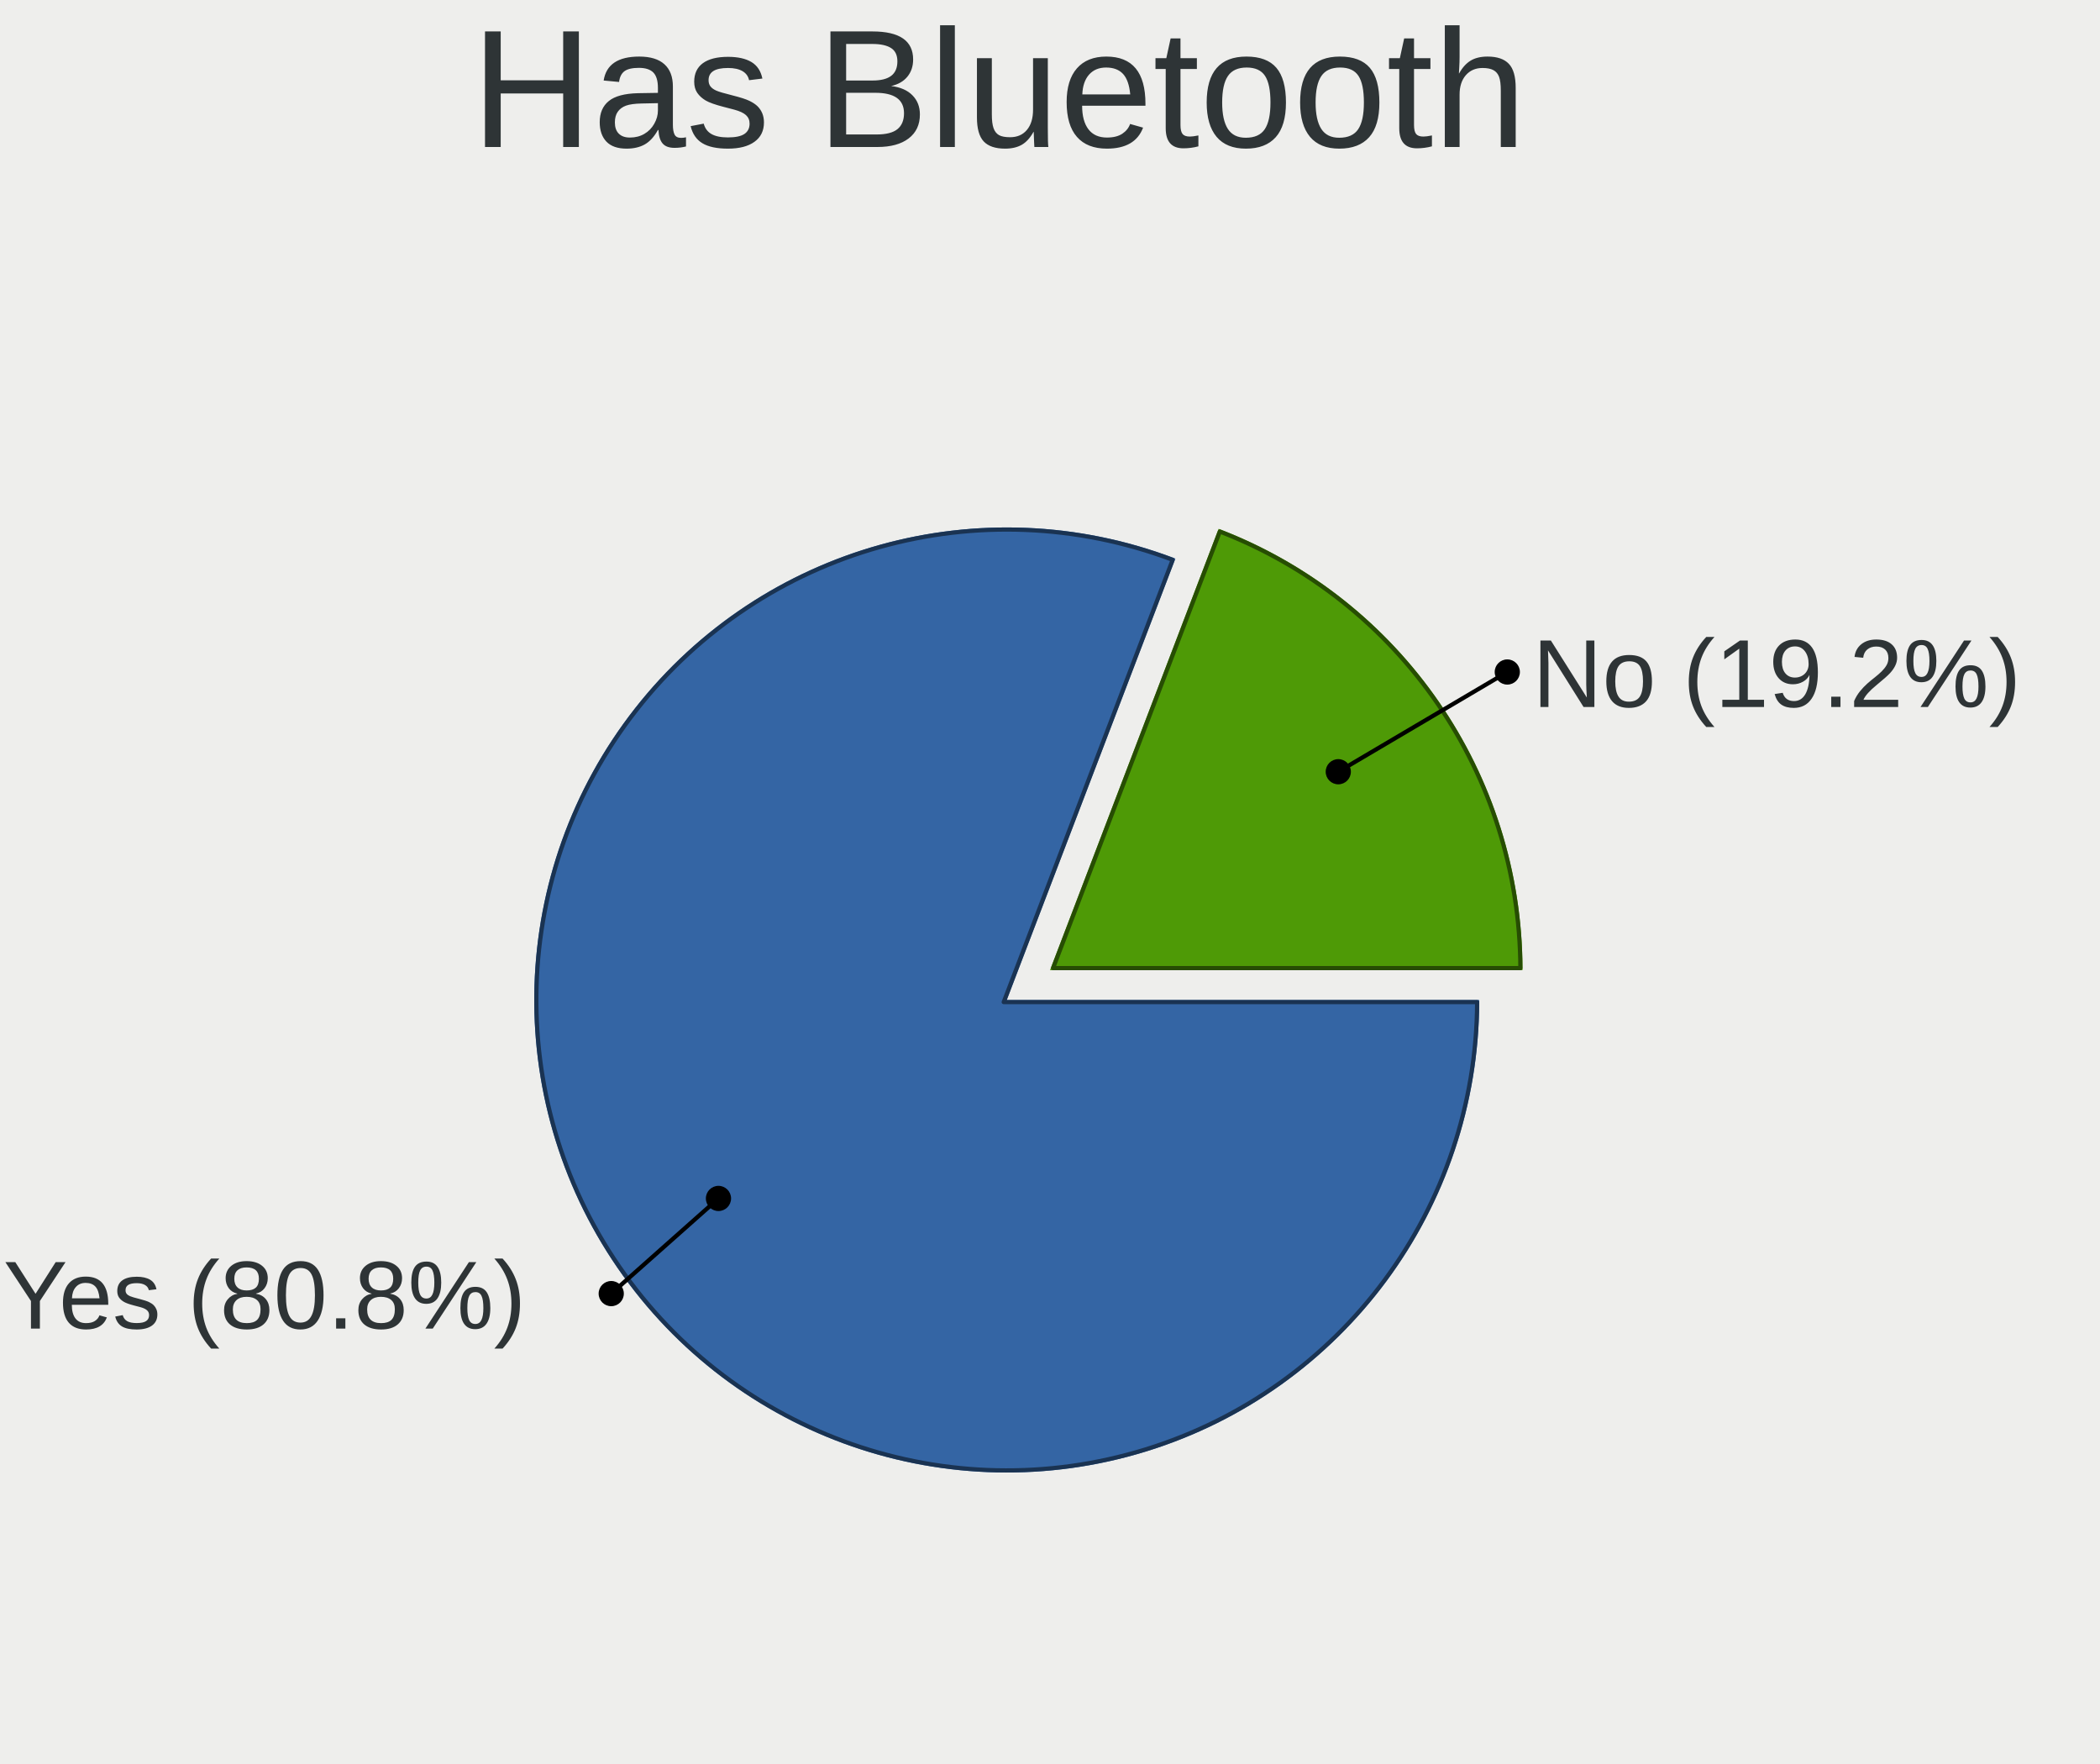
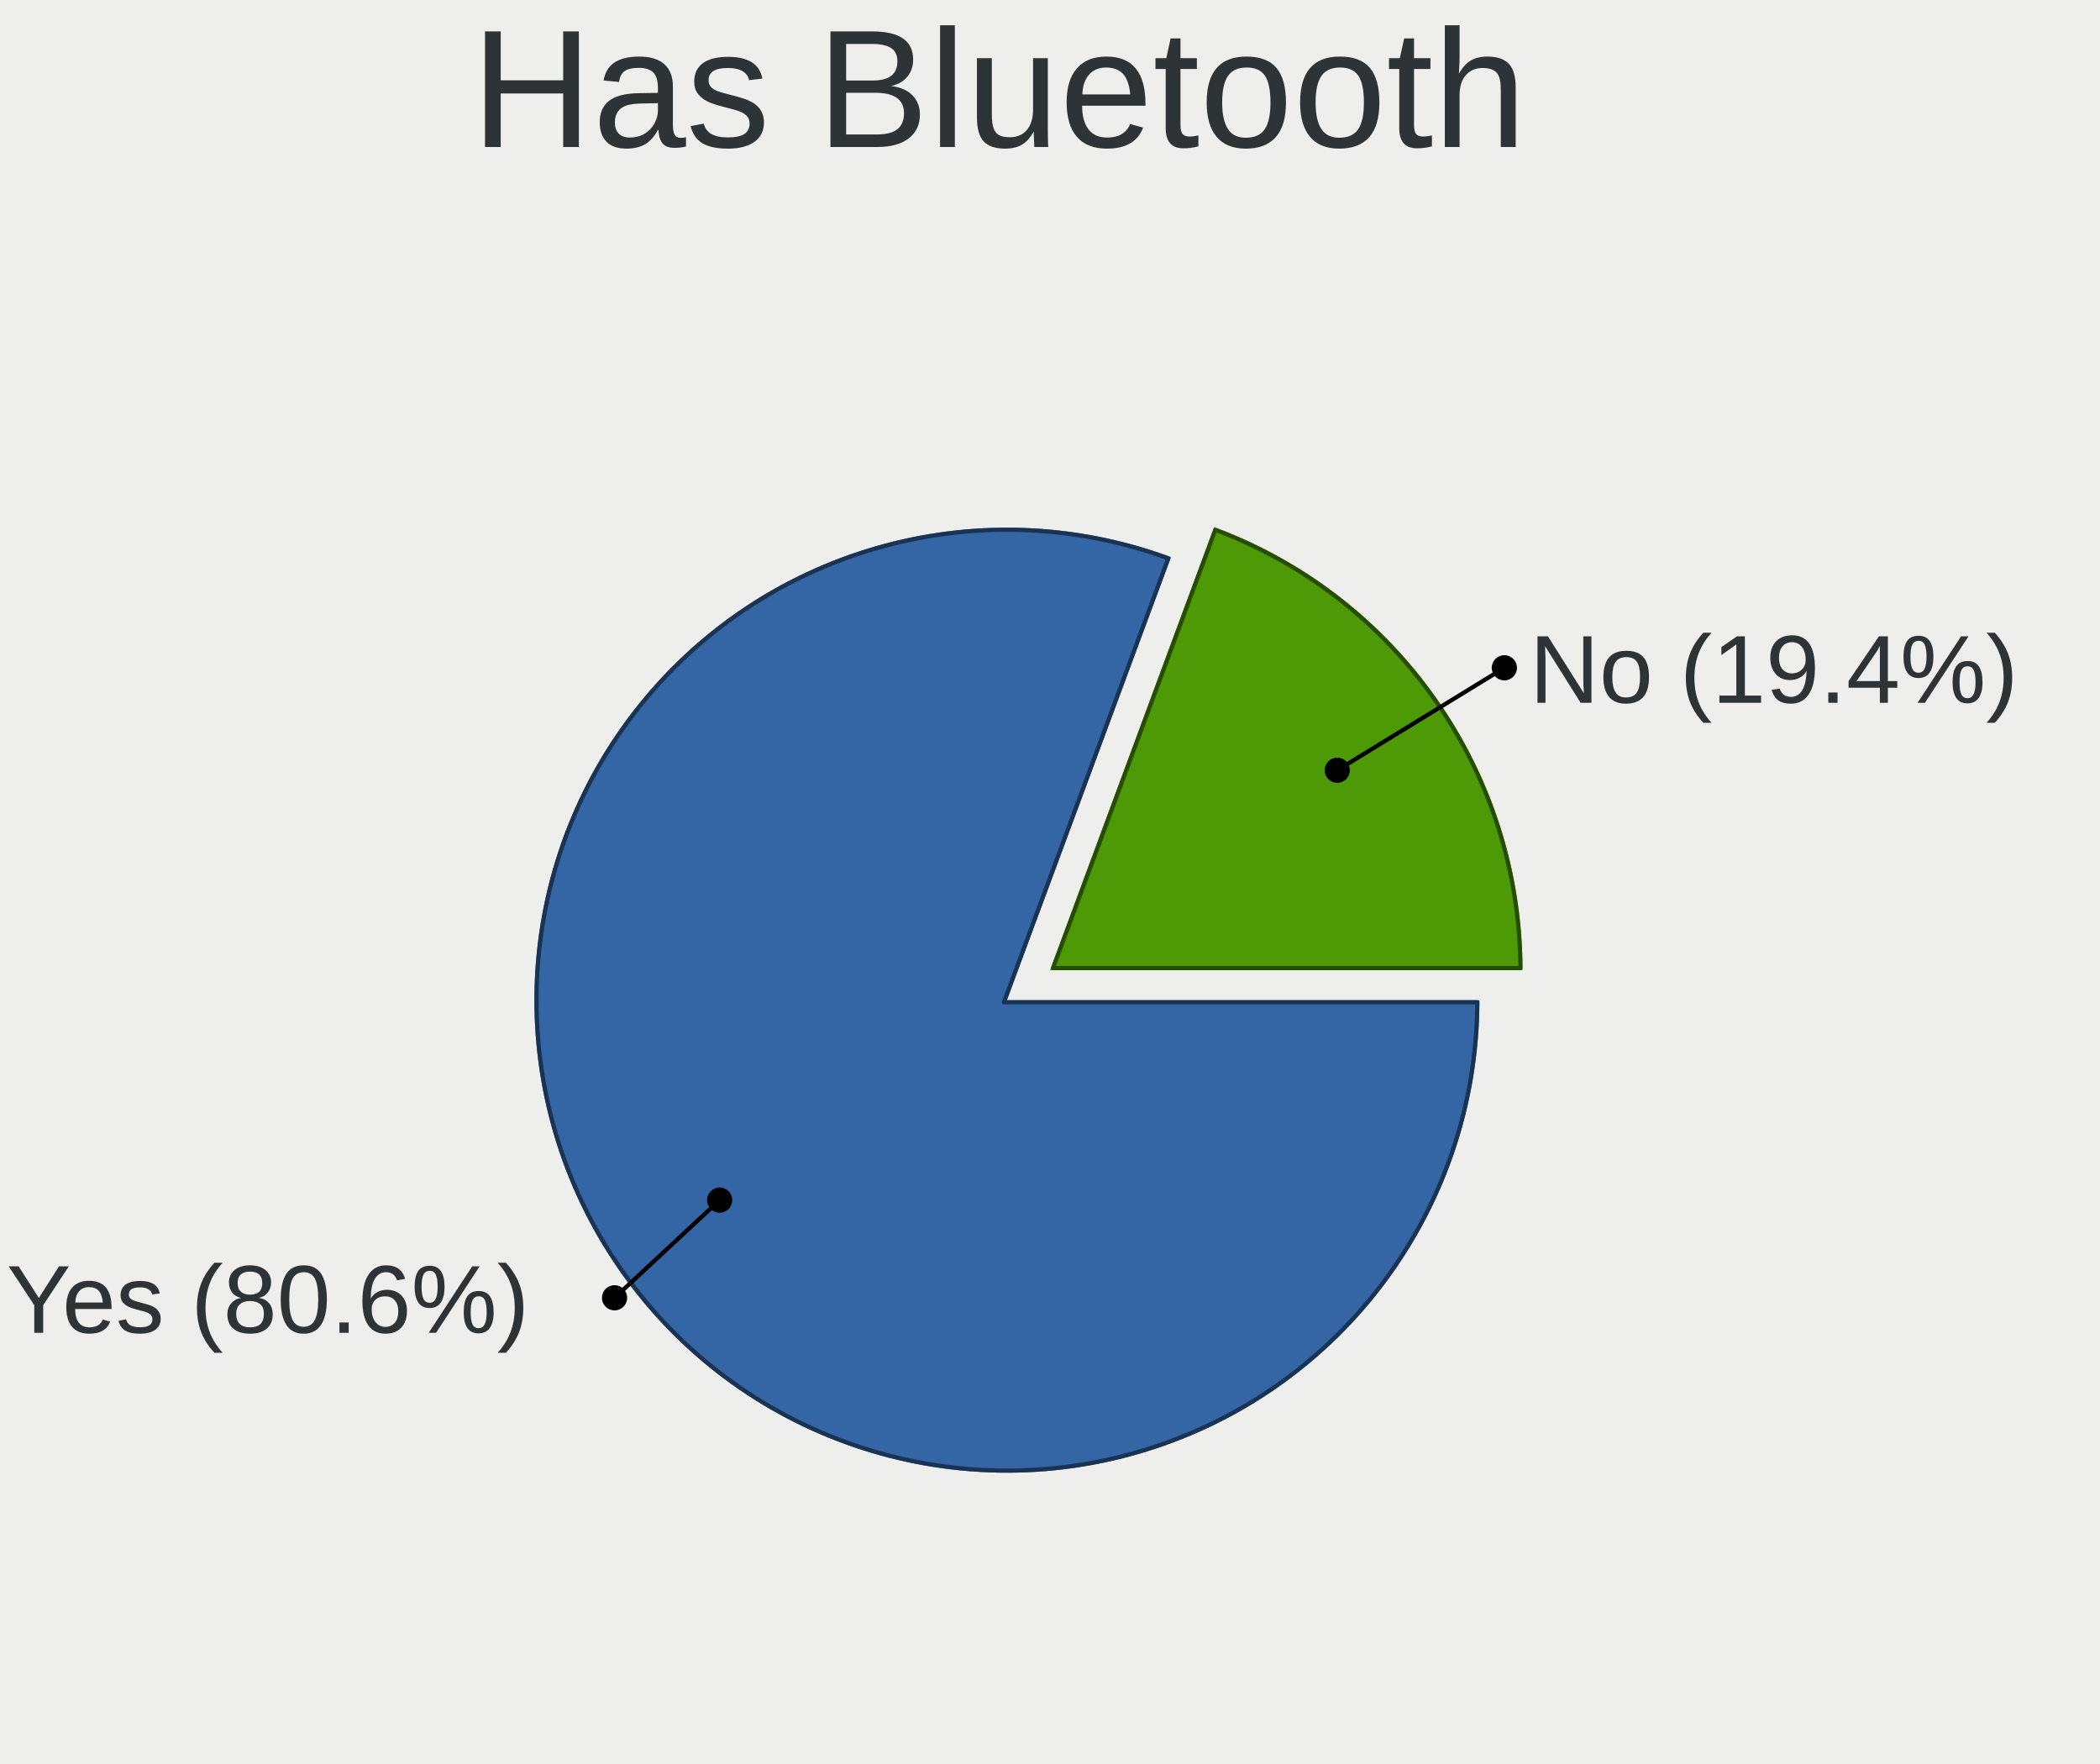
<svg xmlns="http://www.w3.org/2000/svg" width="500" height="420" version="1.0" id="ezcGraph">
  <defs />
  <g id="ezcGraphChart" color-rendering="optimizeQuality" shape-rendering="geometricPrecision" text-rendering="optimizeLegibility">
    <path d=" M 0,420 L 0,0 L 500,0 L 500,420 L 0,420 z " style="fill: #eeeeec; fill-opacity: 1.00; stroke: none;" id="ezcGraphPolygon_1" />
    <path d=" M 0,42 L 0,0 L 500,0 L 500,42 L 0,42 z " style="fill: #000000; fill-opacity: 0.00; stroke: none;" id="ezcGraphPolygon_2" />
-     <path d="M 239.70,238.09 L 352.20,238.09 A 112.50,112.50 0 1,1 279.85,133.00 z" style="fill: #3465a4; fill-opacity: 1.00; stroke: none; cursor: pointer;" id="ezcGraphCircleSector_4" />
-     <path d="M 238.98,238.59 L 351.70,238.59 A 112.00,112.00 0 1,1 279.21,133.29 z" style="fill: none; stroke: #1a3352; stroke-width: 1; stroke-opacity: 1.00; stroke-linecap: round; stroke-linejoin: round;" id="ezcGraphCircleSector_5" />
-     <path d="M 250.00,231.00 L 290.15,125.91 A 112.50,112.50 0 0,1 362.50,231.00 z" style="fill: #4e9a06; fill-opacity: 1.00; stroke: none; cursor: pointer;" id="ezcGraphCircleSector_6" />
-     <path d="M 250.73,230.50 L 290.44,126.55 A 112.00,112.00 0 0,1 362.00,230.50 z" style="fill: none; stroke: #274d03; stroke-width: 1; stroke-opacity: 1.00; stroke-linecap: round; stroke-linejoin: round;" id="ezcGraphCircleSector_7" />
-     <path d=" M 171.064,285.343 L 145.532,308" style="fill: none; stroke: #000000; stroke-width: 1; stroke-opacity: 1.00; stroke-linecap: round; stroke-linejoin: round;" id="ezcGraphLine_8" />
-     <ellipse cx="171.064" cy="285.343" rx="3" ry="3" style="fill: #000000; fill-opacity: 1.00; stroke: none;" id="ezcGraphCircle_9" />
-     <ellipse cx="145.532" cy="308" rx="3" ry="3" style="fill: #000000; fill-opacity: 1.00; stroke: none;" id="ezcGraphCircle_10" />
-     <path d=" M 318.64,183.745 L 358.879,160" style="fill: none; stroke: #000000; stroke-width: 1; stroke-opacity: 1.00; stroke-linecap: round; stroke-linejoin: round;" id="ezcGraphLine_12" />
-     <ellipse cx="318.64" cy="183.745" rx="3" ry="3" style="fill: #000000; fill-opacity: 1.00; stroke: none;" id="ezcGraphCircle_13" />
-     <ellipse cx="358.879" cy="160" rx="3" ry="3" style="fill: #000000; fill-opacity: 1.00; stroke: none;" id="ezcGraphCircle_14" />
+     <path d="M 239.74,238.14 L 352.24,238.14 A 112.50,112.50 0 1,1 278.81,132.64 z" style="fill: #3465a4; fill-opacity: 1.00; stroke: none; cursor: pointer;" id="ezcGraphCircleSector_4" />
+     <path d="M 239.02,238.64 L 351.74,238.64 A 112.00,112.00 0 1,1 278.17,132.94 z" style="fill: none; stroke: #1a3352; stroke-width: 1; stroke-opacity: 1.00; stroke-linecap: round; stroke-linejoin: round;" id="ezcGraphCircleSector_5" />
+     <path d="M 250.00,231.00 L 289.07,125.50 A 112.50,112.50 0 0,1 362.50,231.00 z" style="fill: #4e9a06; fill-opacity: 1.00; stroke: none; cursor: pointer;" id="ezcGraphCircleSector_6" />
+     <path d="M 250.72,230.50 L 289.37,126.15 A 112.00,112.00 0 0,1 362.00,230.50 z" style="fill: none; stroke: #274d03; stroke-width: 1; stroke-opacity: 1.00; stroke-linecap: round; stroke-linejoin: round;" id="ezcGraphCircleSector_7" />
+     <path d=" M 171.344,285.747 L 146.322,309" style="fill: none; stroke: #000000; stroke-width: 1; stroke-opacity: 1.00; stroke-linecap: round; stroke-linejoin: round;" id="ezcGraphLine_8" />
+     <ellipse cx="171.344" cy="285.747" rx="3" ry="3" style="fill: #000000; fill-opacity: 1.00; stroke: none;" id="ezcGraphCircle_9" />
+     <ellipse cx="146.322" cy="309" rx="3" ry="3" style="fill: #000000; fill-opacity: 1.00; stroke: none;" id="ezcGraphCircle_10" />
+     <path d=" M 318.397,183.394 L 358.181,159" style="fill: none; stroke: #000000; stroke-width: 1; stroke-opacity: 1.00; stroke-linecap: round; stroke-linejoin: round;" id="ezcGraphLine_12" />
+     <ellipse cx="318.397" cy="183.394" rx="3" ry="3" style="fill: #000000; fill-opacity: 1.00; stroke: none;" id="ezcGraphCircle_13" />
+     <ellipse cx="358.181" cy="159" rx="3" ry="3" style="fill: #000000; fill-opacity: 1.00; stroke: none;" id="ezcGraphCircle_14" />
    <g id="ezcGraphTextBox_3">
      <path d=" M 111.7,42 L 111.7,0.5 L 388.8,0.5 L 388.8,42 L 111.7,42 z " style="fill: #ffffff; fill-opacity: 0.00; stroke: none;" id="ezcGraphPolygon_16" />
      <text id="ezcGraphTextBox_3_text" x="112.2" text-length="275.6px" y="35" style="font-size: 40px; font-family: 'Arial'; fill: #2e3436; fill-opacity: 1.00; stroke: none;">Has Bluetooth</text>
    </g>
    <g id="ezcGraphTextBox_11" style=" cursor: pointer;">
-       <path d=" M 0.278,320.9 L 0.278,295.6 L 140.532,295.6 L 140.532,320.9 L 0.278,320.9 z " style="fill: #ffffff; fill-opacity: 0.00; stroke: none;" id="ezcGraphPolygon_17" />
-       <text id="ezcGraphTextBox_11_text" x="0.778" text-length="138.754px" y="316.33" style="font-size: 23px; font-family: 'Arial'; fill: #2e3436; fill-opacity: 1.00; stroke: none;">Yes (80.8%)</text>
+       <path d=" M 1.068,321.9 L 1.068,296.6 L 141.322,296.6 L 141.322,321.9 L 1.068,321.9 z " style="fill: #ffffff; fill-opacity: 0.00; stroke: none;" id="ezcGraphPolygon_17" />
+       <text id="ezcGraphTextBox_11_text" x="1.568" text-length="138.754px" y="317.33" style="font-size: 23px; font-family: 'Arial'; fill: #2e3436; fill-opacity: 1.00; stroke: none;">Yes (80.6%)</text>
    </g>
    <g id="ezcGraphTextBox_15" style=" cursor: pointer;">
-       <path d=" M 364.379,172.9 L 364.379,147.6 L 492.019,147.6 L 492.019,172.9 L 364.379,172.9 z " style="fill: #ffffff; fill-opacity: 0.00; stroke: none;" id="ezcGraphPolygon_18" />
-       <text id="ezcGraphTextBox_15_text" x="364.879" text-length="126.14px" y="168.33" style="font-size: 23px; font-family: 'Arial'; fill: #2e3436; fill-opacity: 1.00; stroke: none;">No (19.2%)</text>
+       <path d=" M 363.681,171.9 L 363.681,146.6 L 491.321,146.6 L 491.321,171.9 L 363.681,171.9 z " style="fill: #ffffff; fill-opacity: 0.00; stroke: none;" id="ezcGraphPolygon_18" />
+       <text id="ezcGraphTextBox_15_text" x="364.181" text-length="126.14px" y="167.33" style="font-size: 23px; font-family: 'Arial'; fill: #2e3436; fill-opacity: 1.00; stroke: none;">No (19.4%)</text>
    </g>
  </g>
</svg>
